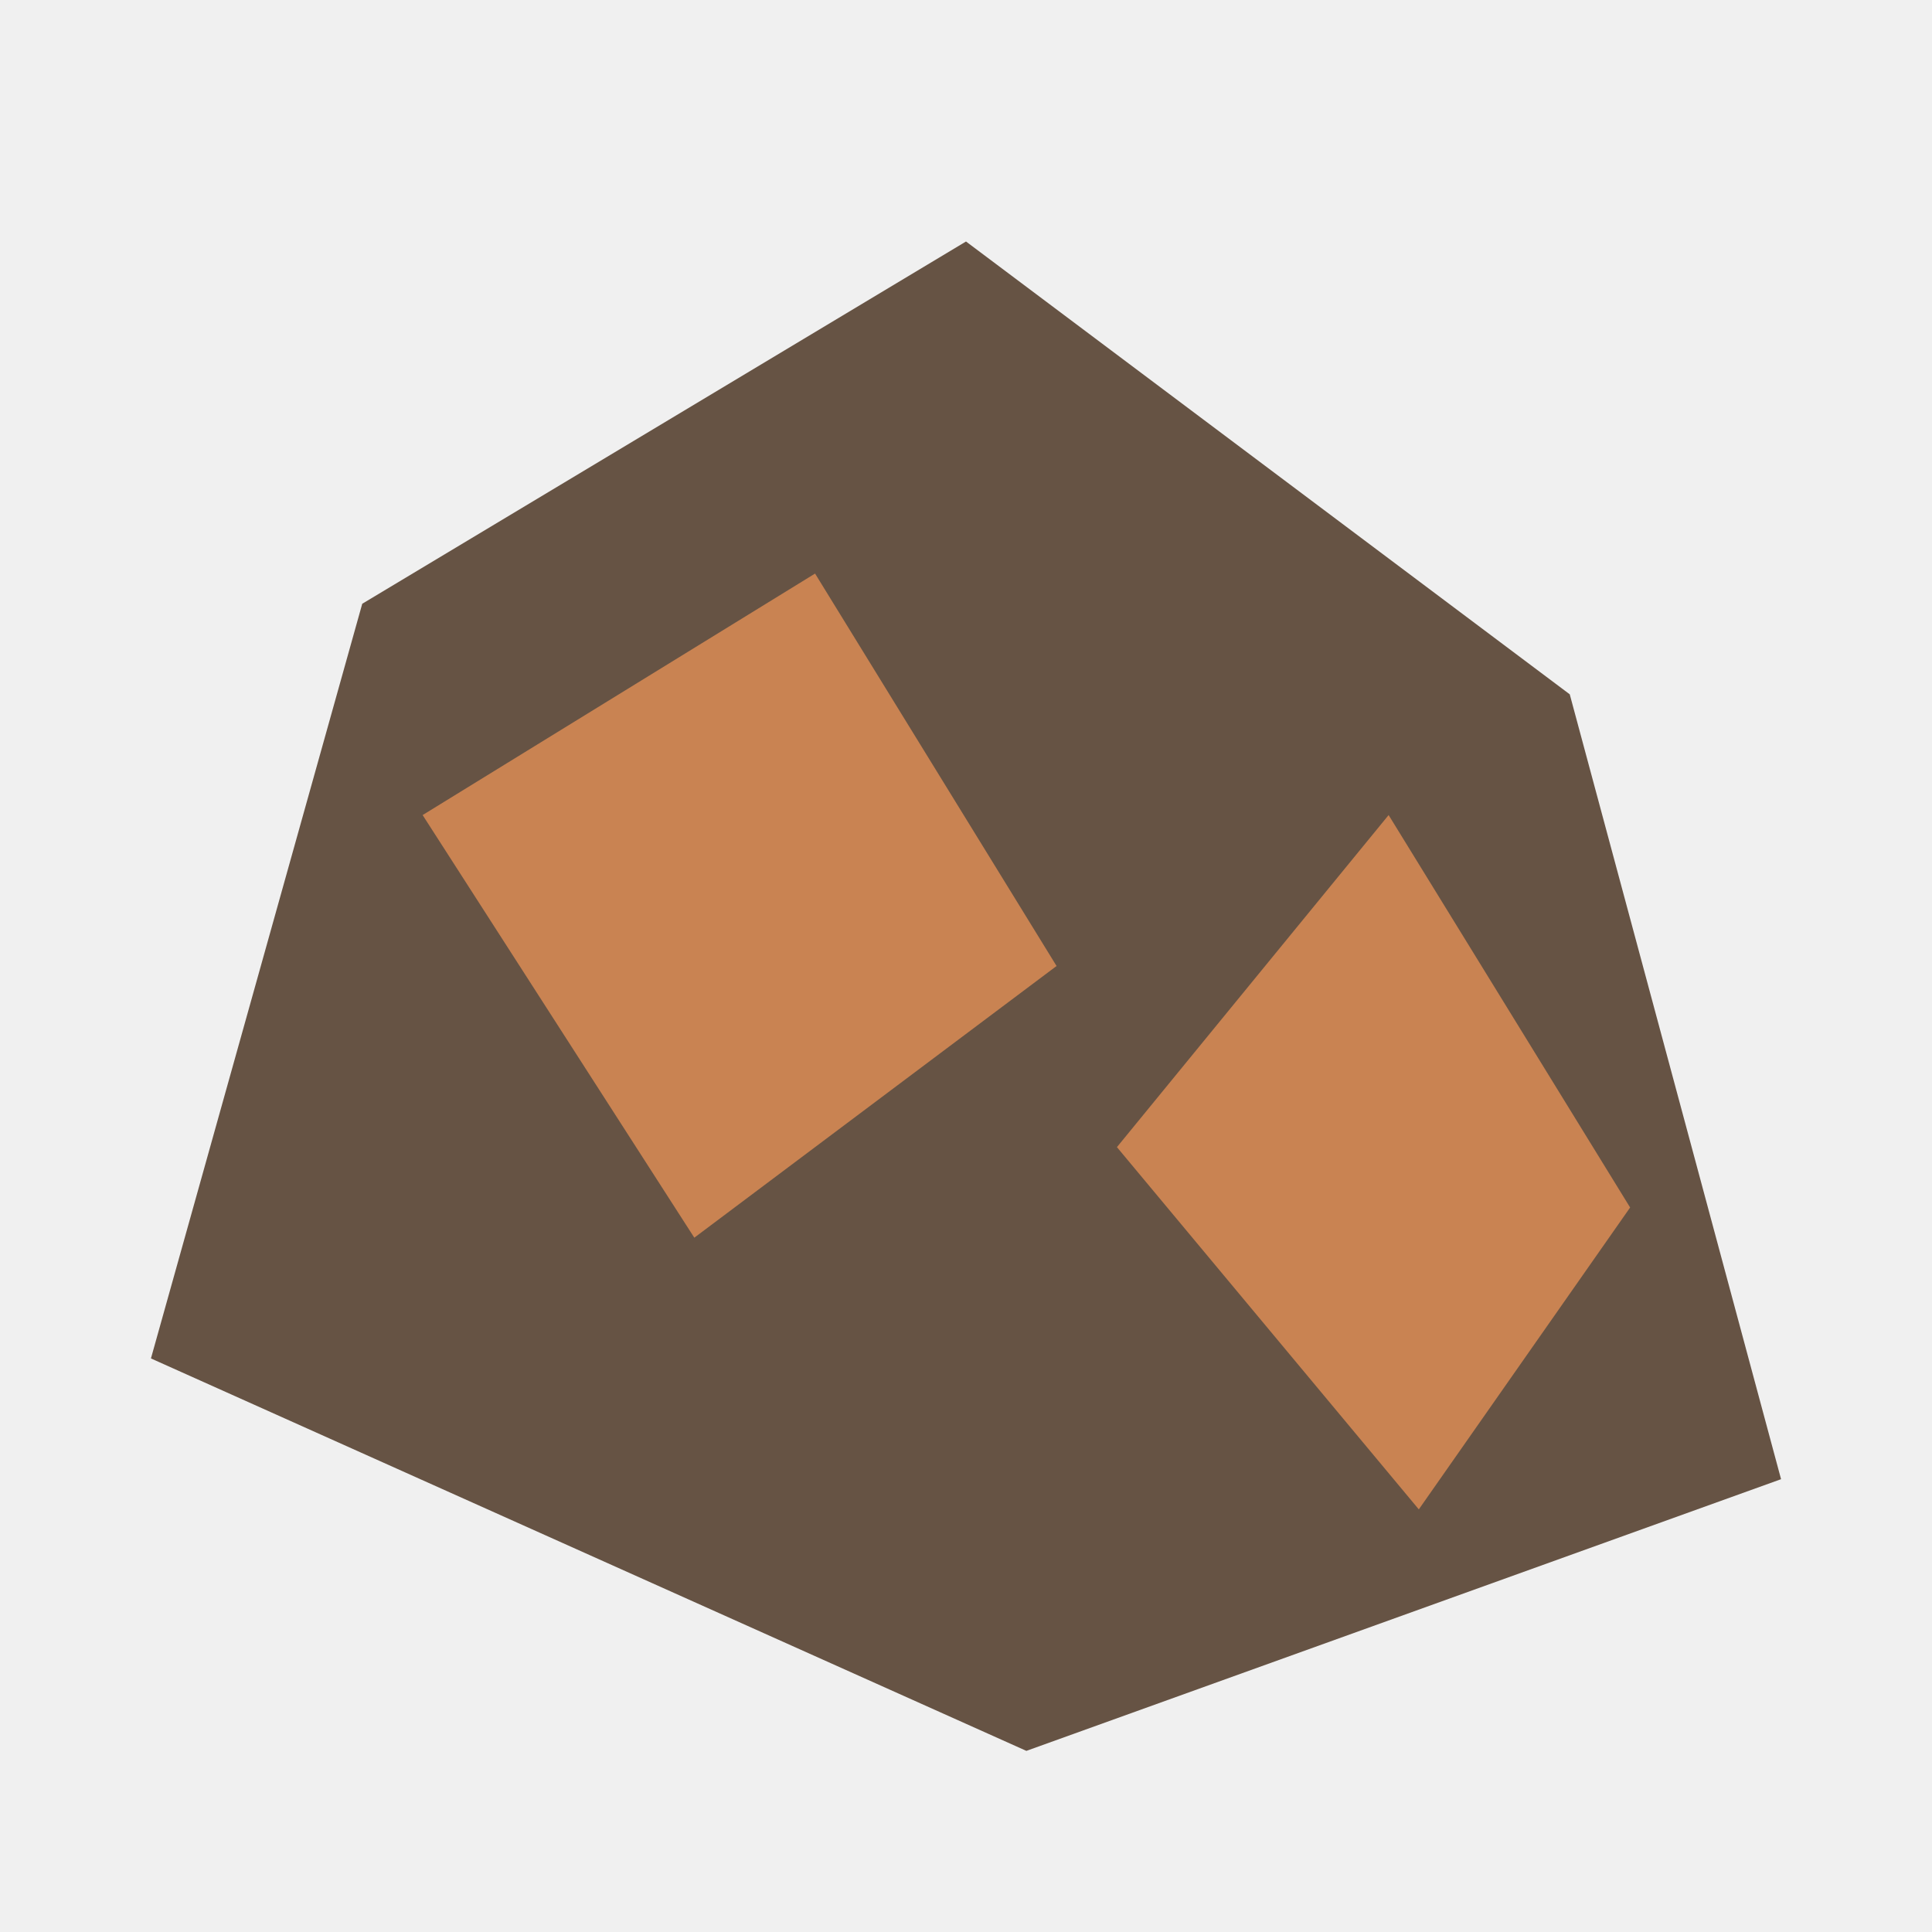
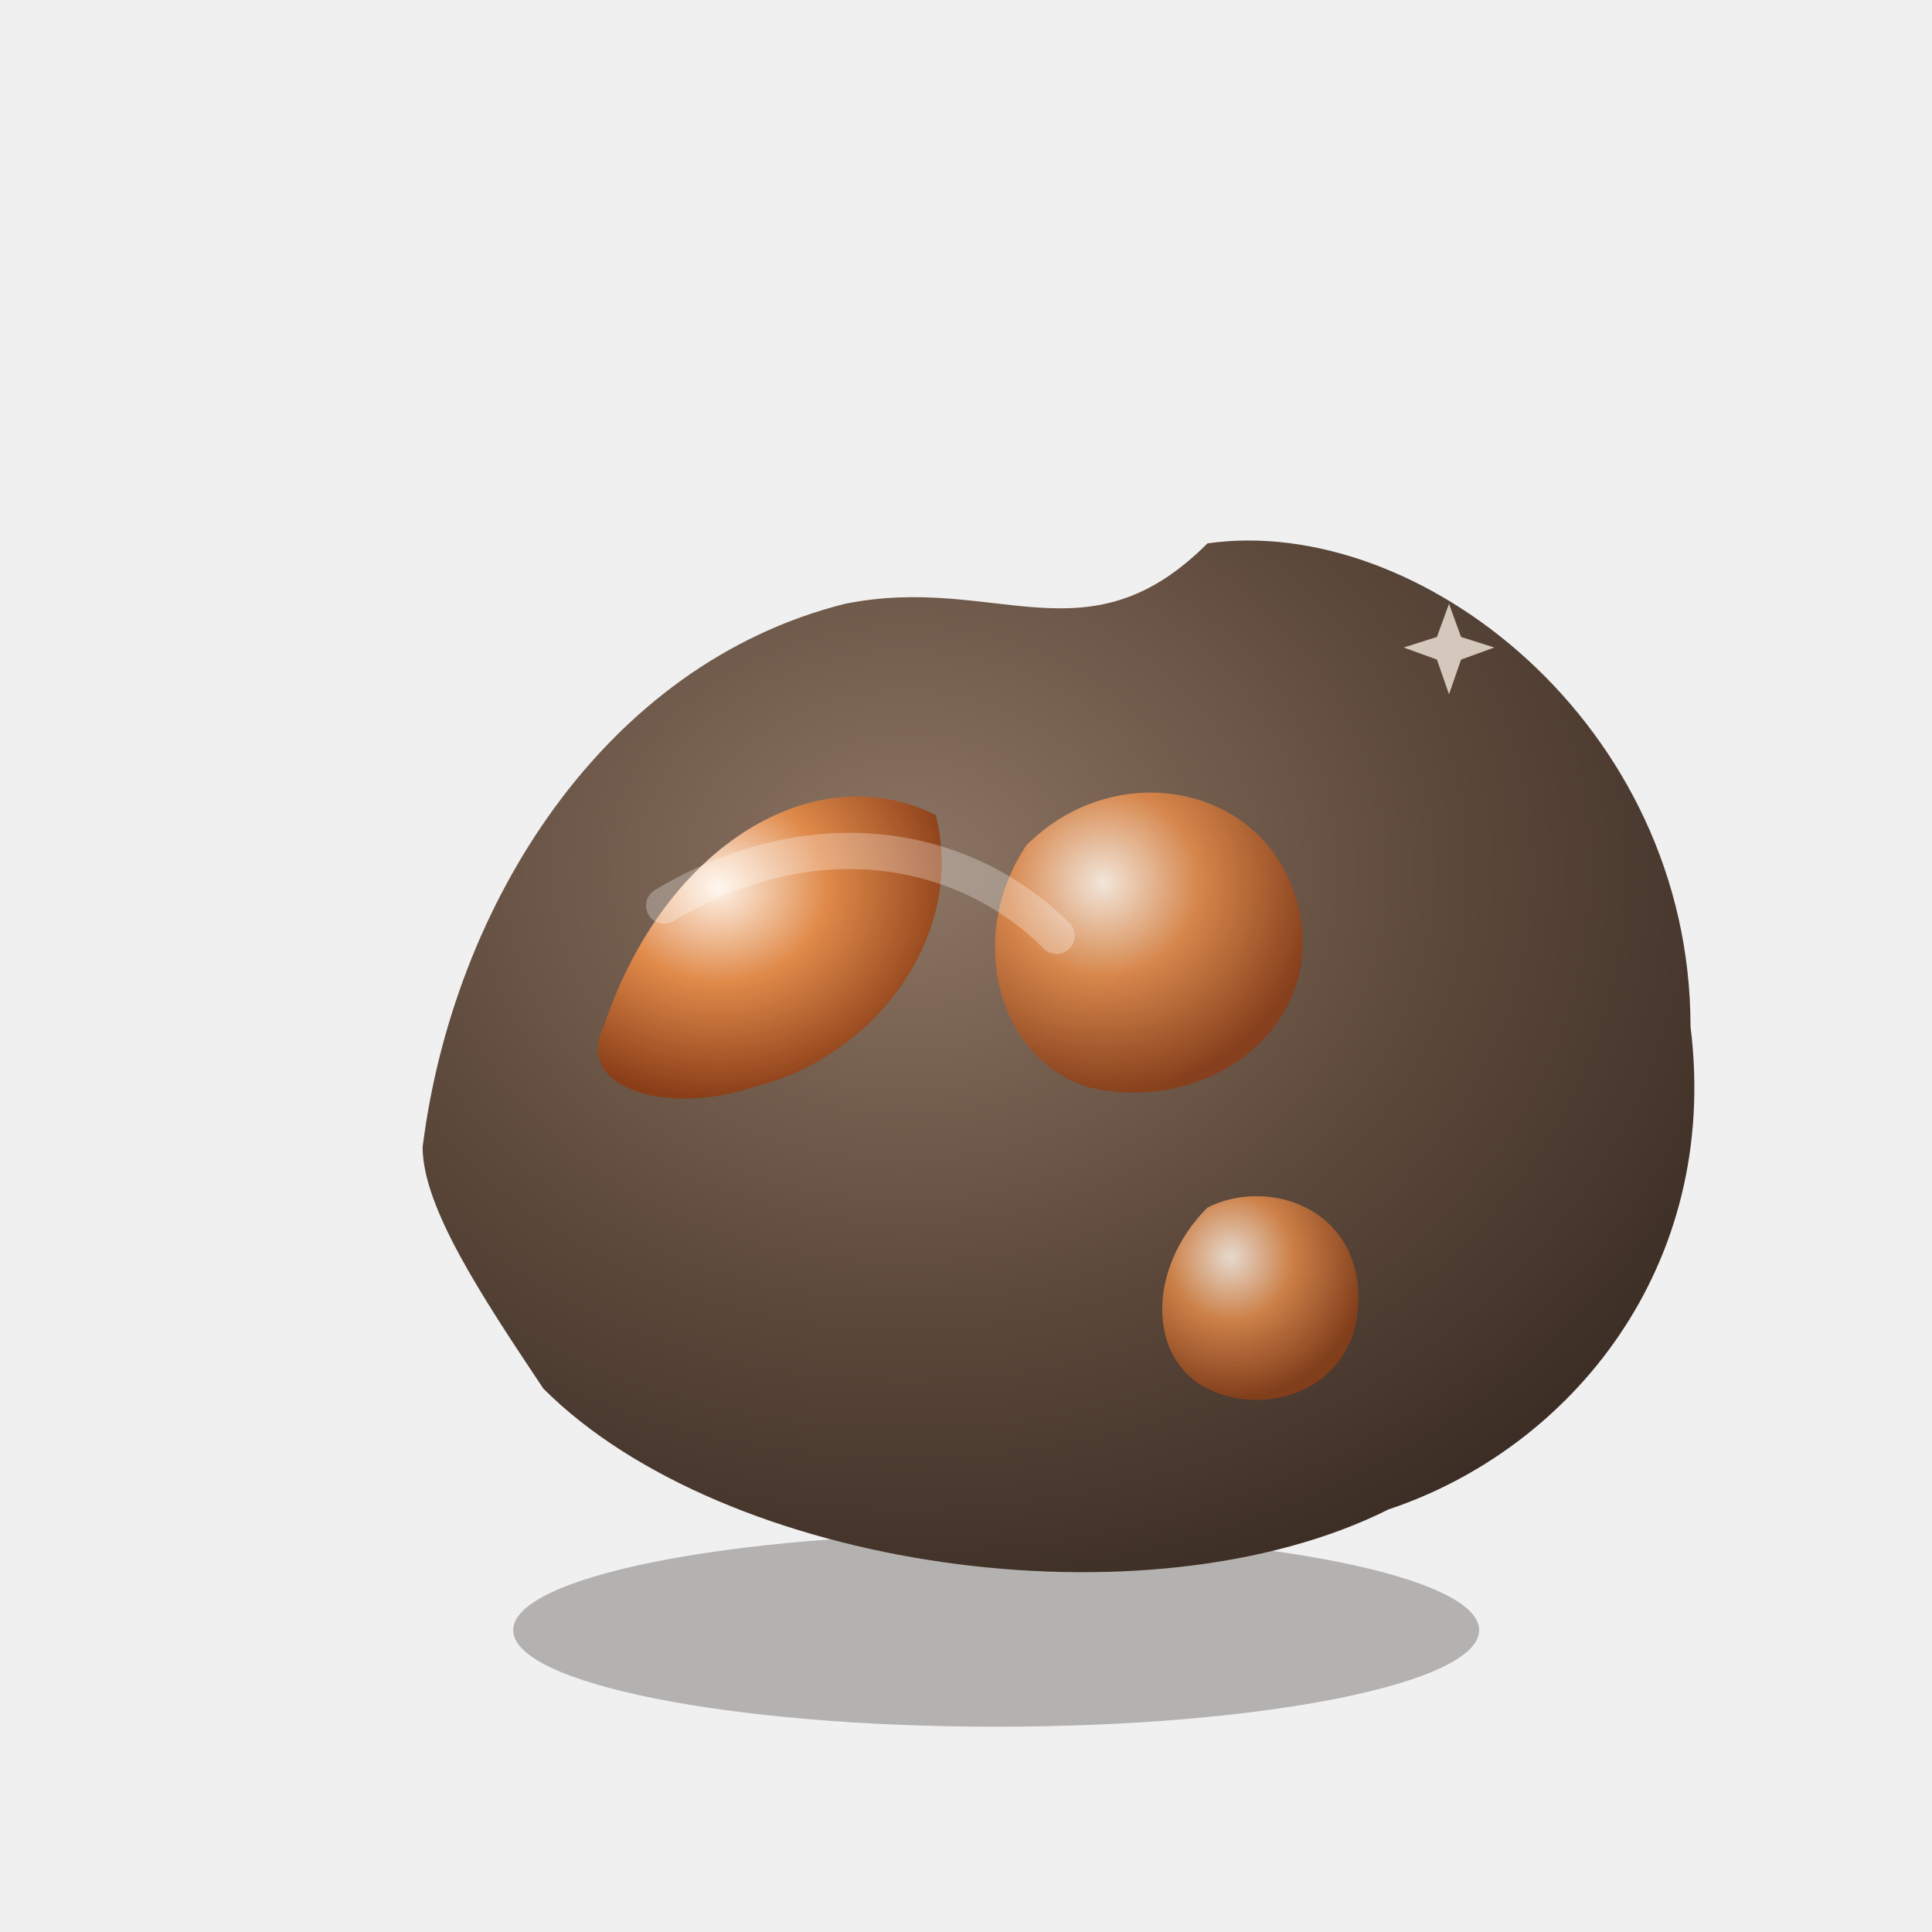
<svg xmlns="http://www.w3.org/2000/svg" viewBox="0 0 64 64">
-   <path d="M5 45 12 20 32 8 52 23 59 49 34 58Z" fill="#665344" />
-   <path d="m14 27 13-8 8 13-12 9Z M37 38l9-11 8 13-7 10Z" fill="#c98352" />
+   <defs>
+     <radialGradient id="rock-cobren" cx="38%" cy="32%" r="75%">
+       <stop offset="0%" stop-color="#8d7564" />
+       <stop offset="55%" stop-color="#5e4a3c" />
+       <stop offset="100%" stop-color="#3a2c24" />
+     </radialGradient>
+     <radialGradient id="vein-cobren" cx="35%" cy="30%" r="70%">
+       <stop offset="0%" stop-color="#fff3e8" />
+       <stop offset="45%" stop-color="#e08a4a" />
+       <stop offset="100%" stop-color="#8a3e18" />
+     </radialGradient>
+   </defs>
+   <ellipse cx="33" cy="54" rx="16" ry="3.2" fill="#1a120c" opacity=".28" />
+   <path d="M14 38c1-8 6-16 14-18 5-1 8 2 12-2 7-1 16 6 16 16 1 8-4 14-10 16-8 4-22 2-28-4-2-3-4-6-4-8z" fill="url(#rock-cobren)" />
+   <path d="M20 34c2-6 7-9 11-7 1 4-2 8-6 9-3 1-6 0-5-2z" fill="url(#vein-cobren)" />
+   <path d="M34 28c3-3 8-2 9 2 1 4-3 7-7 6-3-1-4-5-2-8z" fill="url(#vein-cobren)" opacity=".9" />
+   <path d="M40 40c2-1 5 0 5 3s-3 4-5 3-2-4 0-6z" fill="url(#vein-cobren)" opacity=".85" />
+   <path d="M22 30c5-3 10-2 13 1" fill="none" stroke="#fff" stroke-width="1.2" stroke-linecap="round" opacity=".28" />
+   <path d="M48 20l.4 1.1 1.1.35-1.1.4-.4 1.15-.4-1.15-1.1-.4 1.1-.35z" fill="#fff3e8" opacity=".75" />
</svg>
